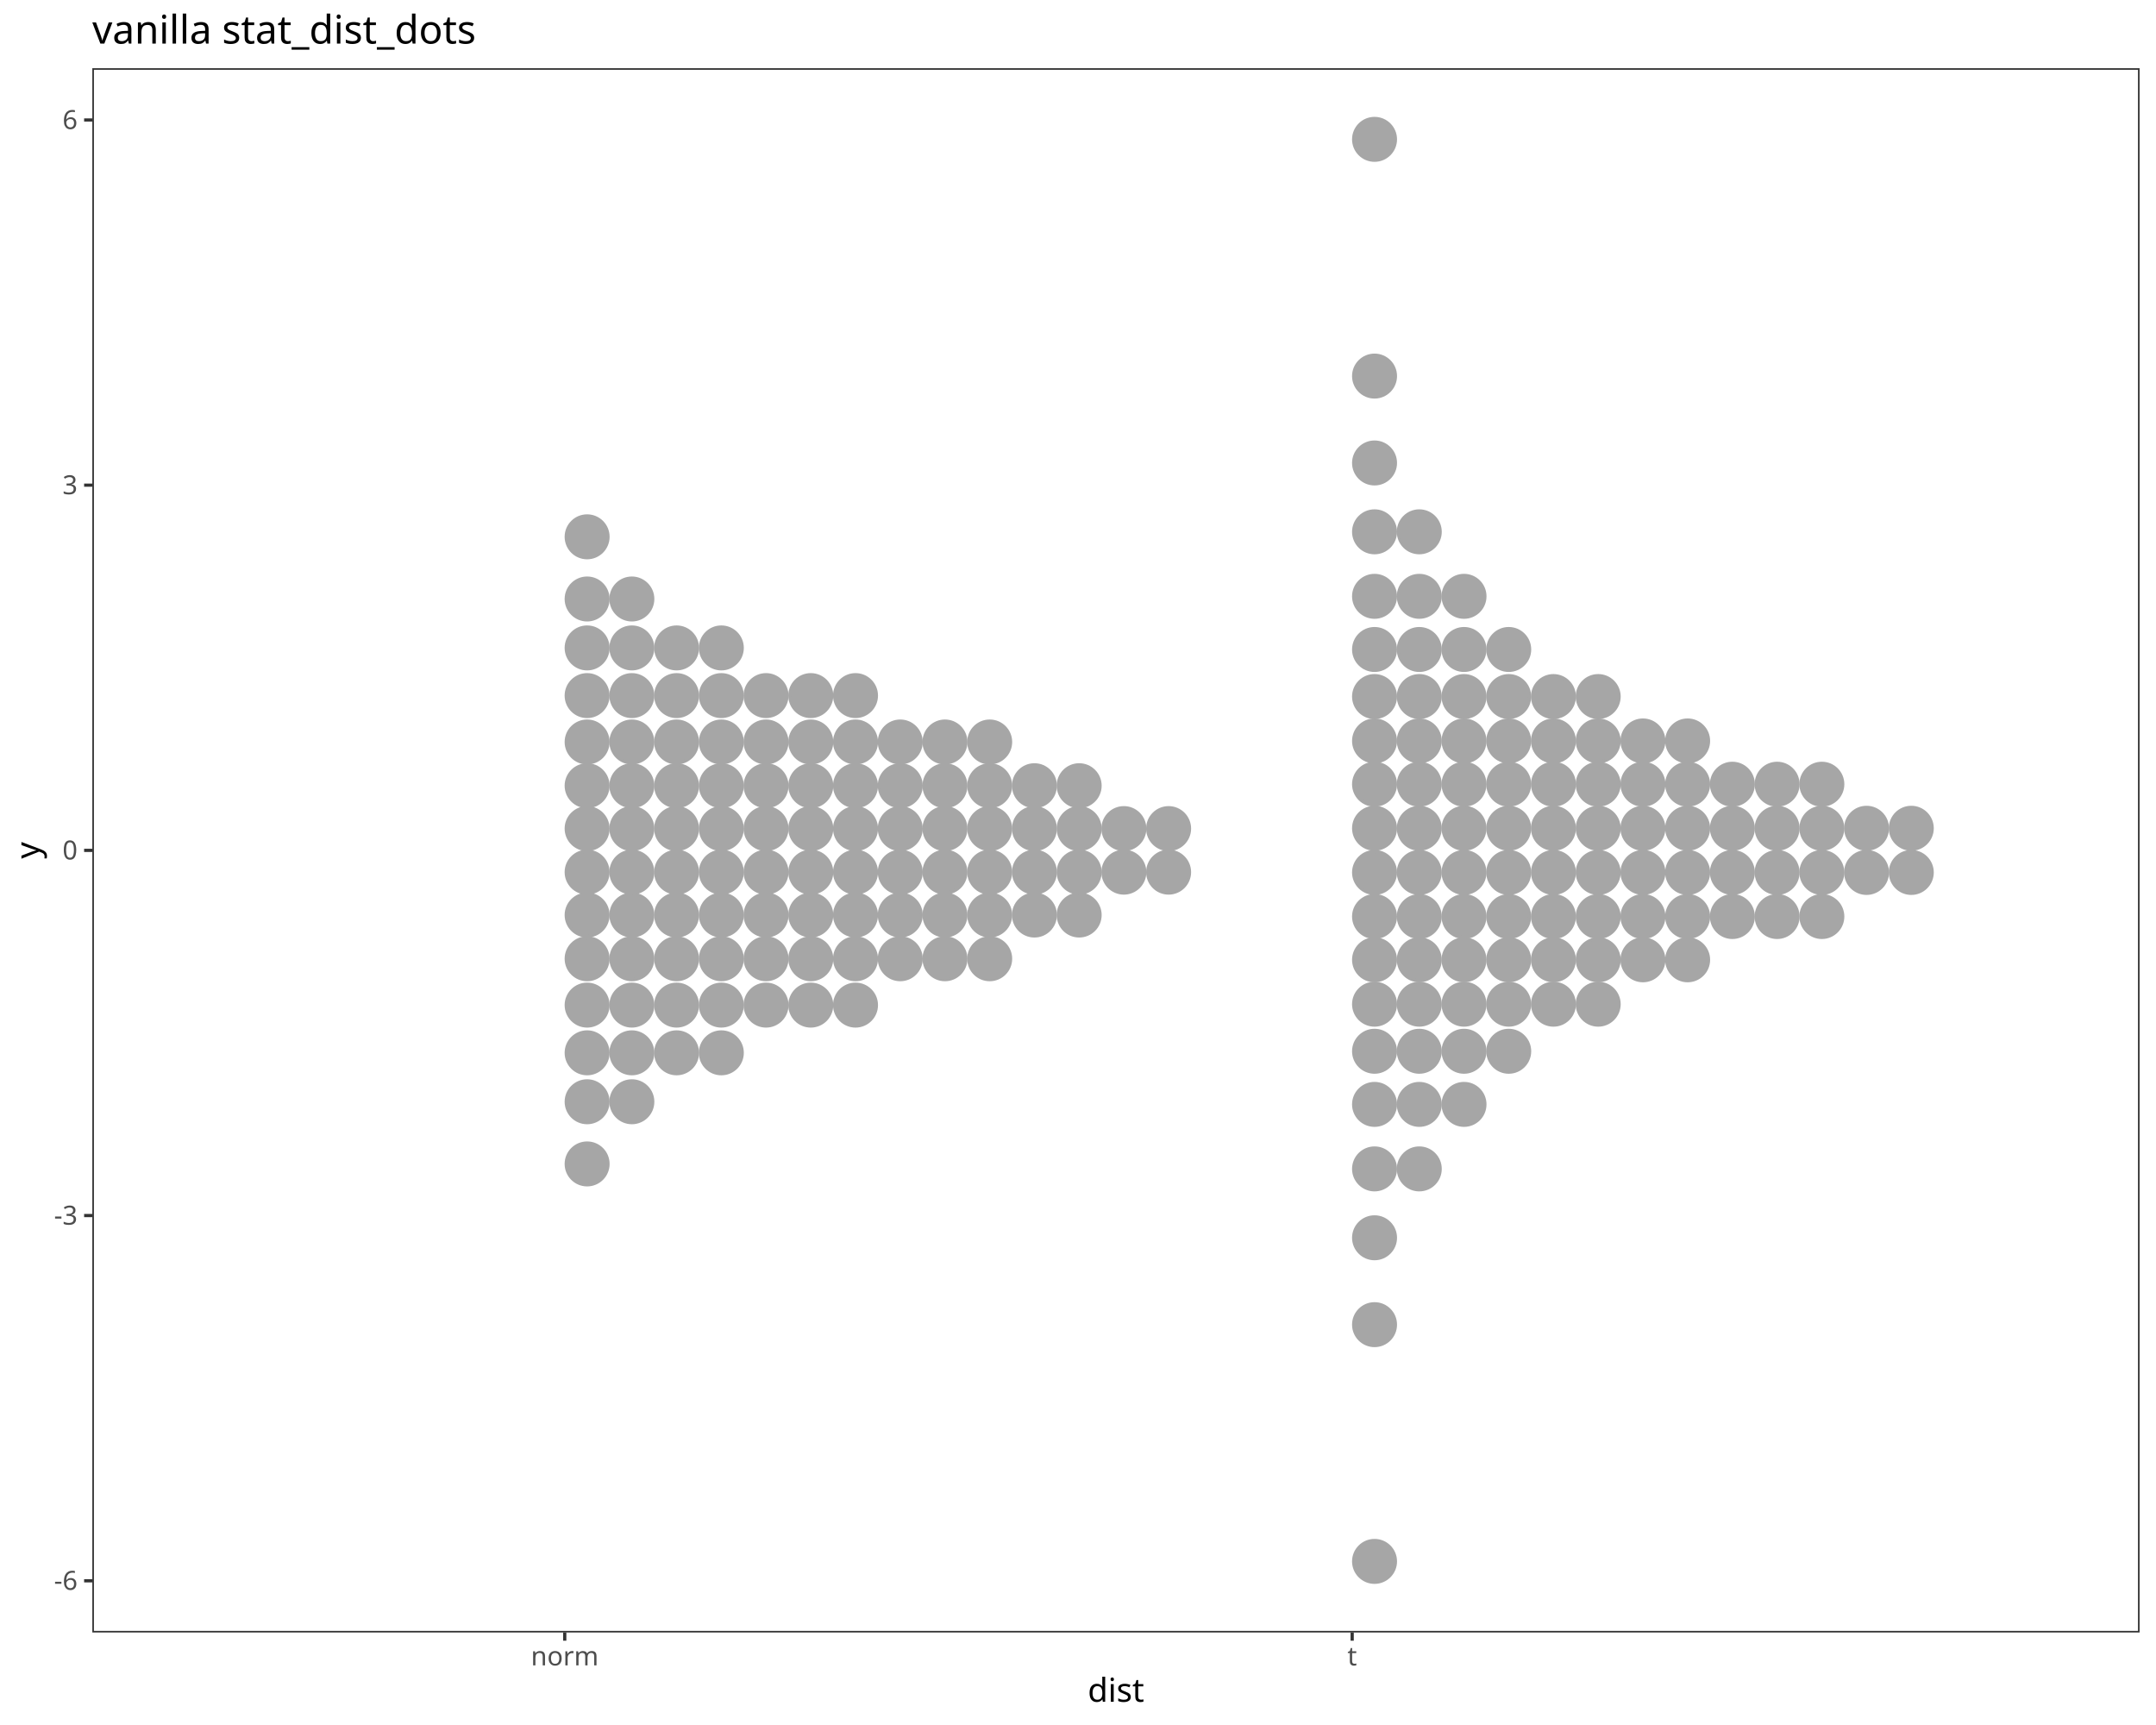
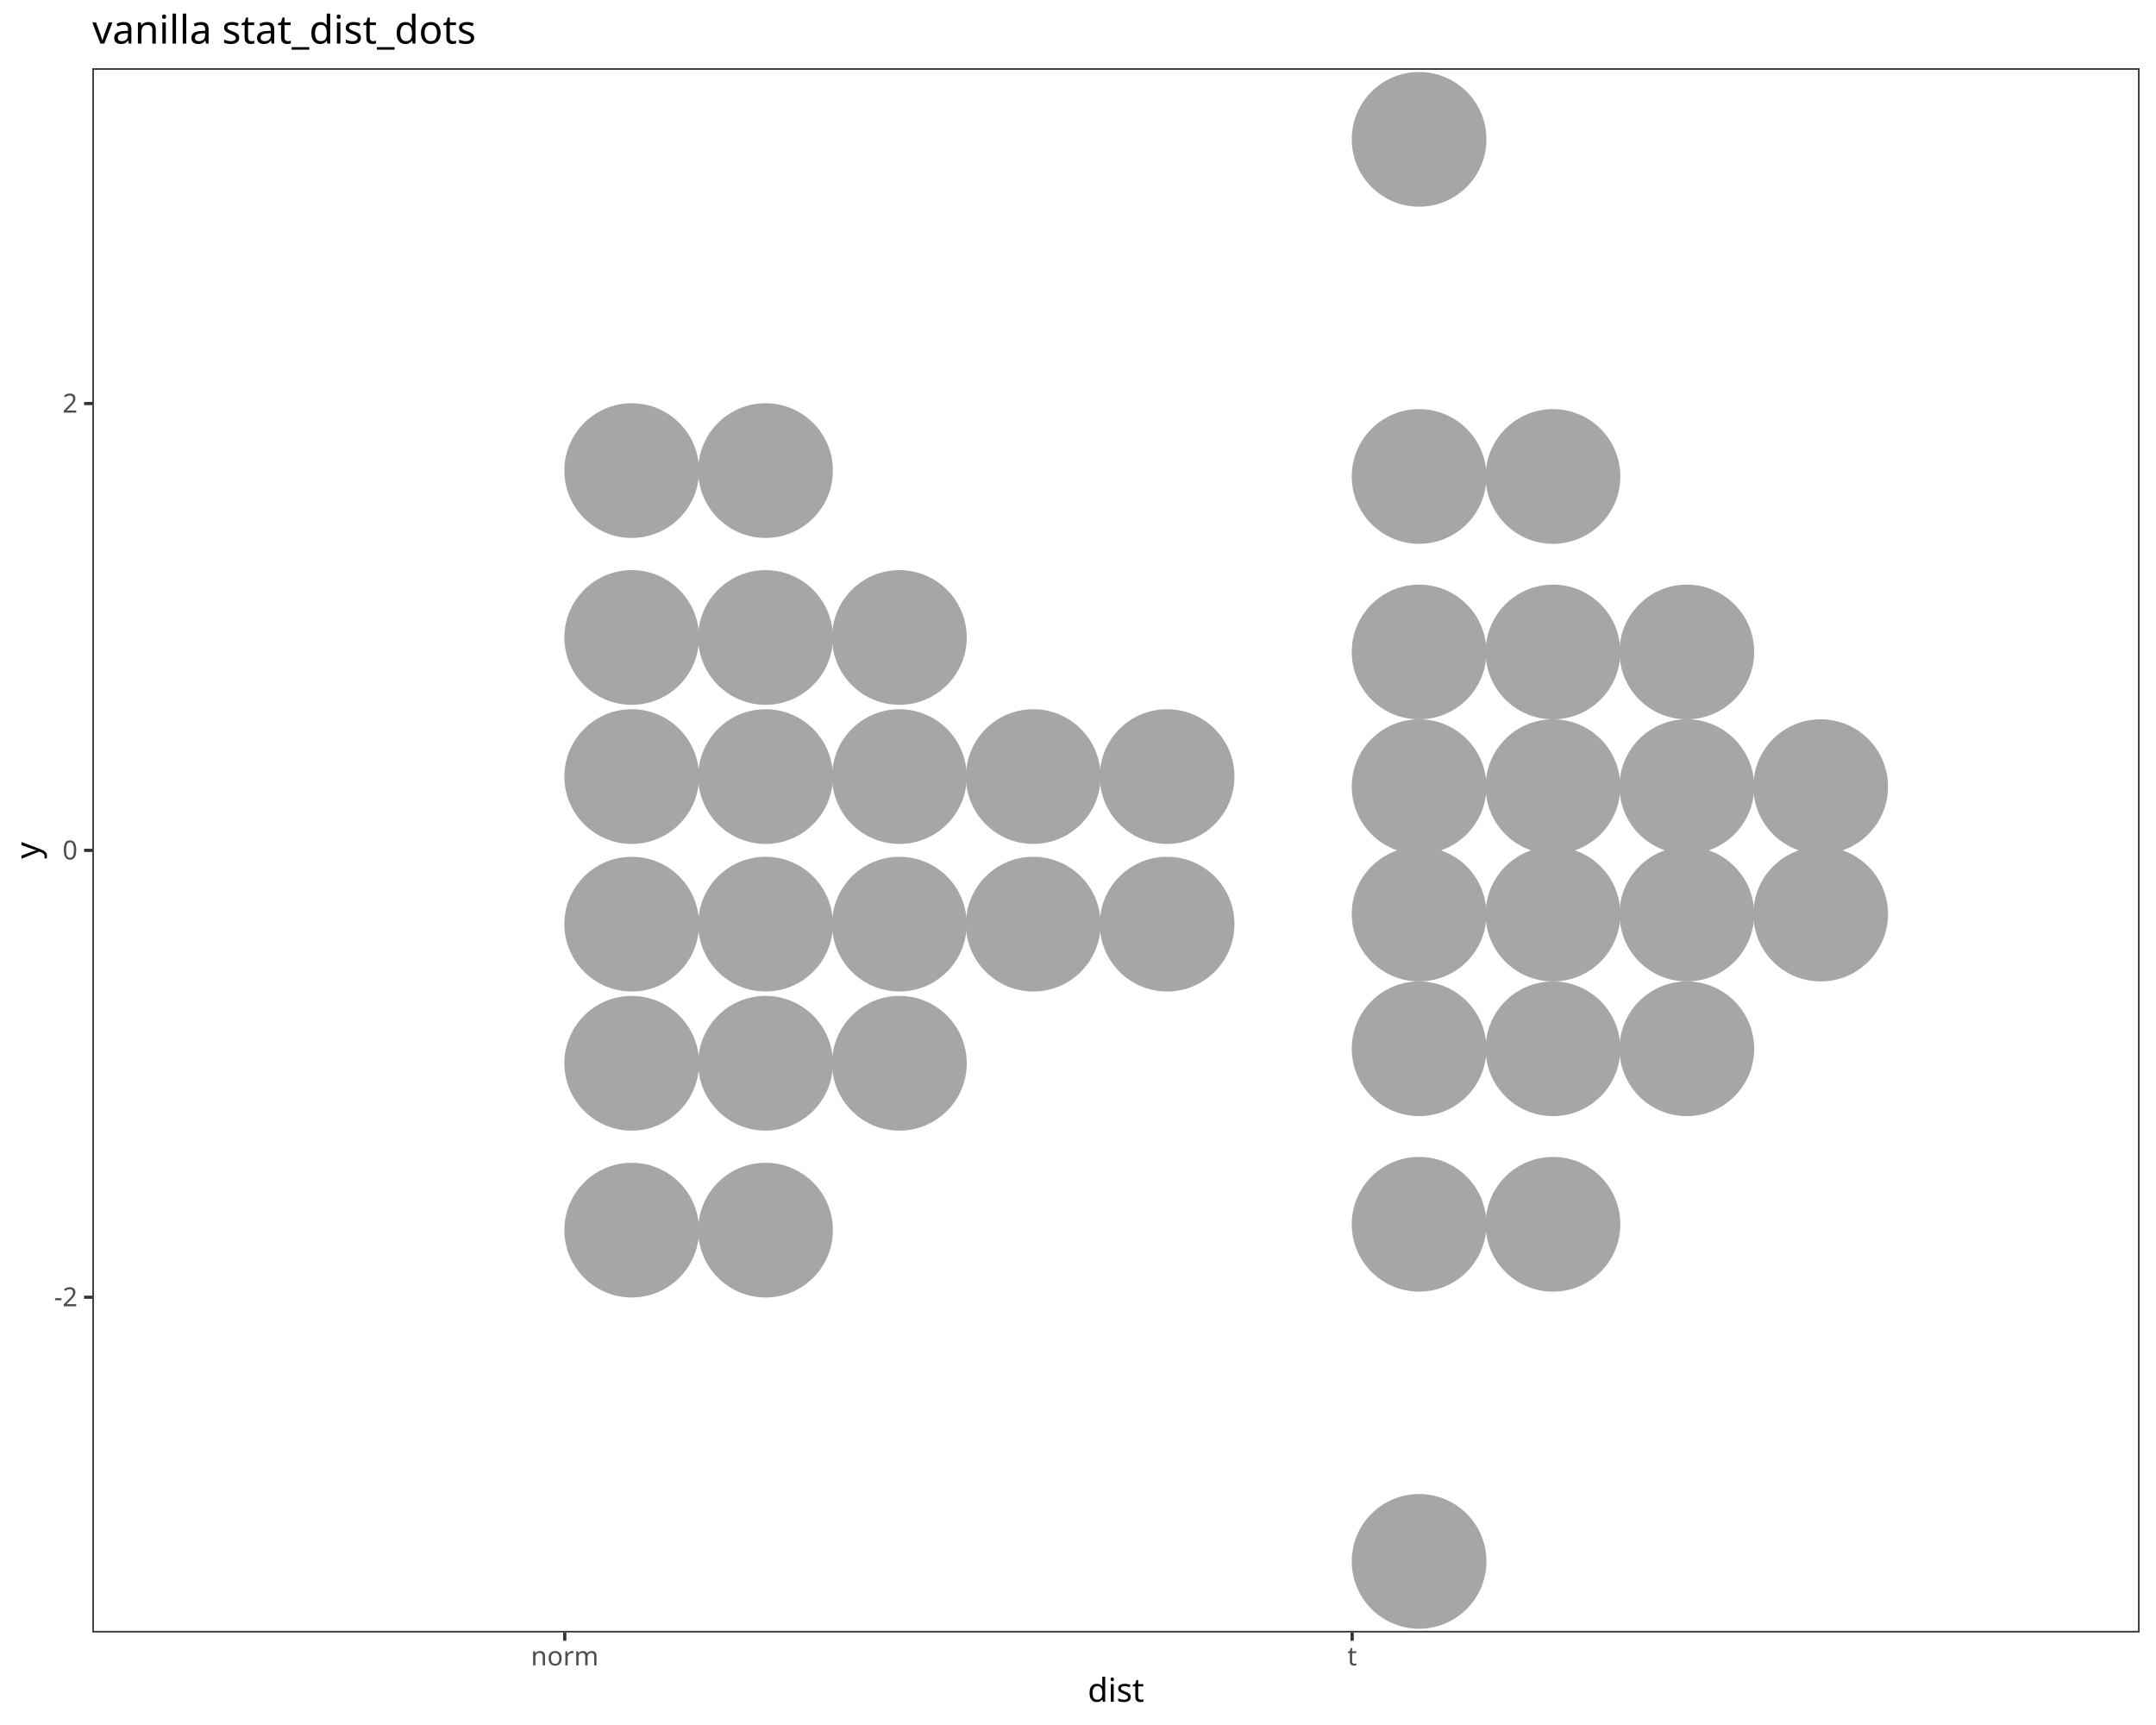
<svg xmlns="http://www.w3.org/2000/svg" class="svglite" data-engine-version="2.0" width="720.00pt" height="576.00pt" viewBox="0 0 720.00 576.00">
  <defs>
    <style type="text/css">
    .svglite line, .svglite polyline, .svglite polygon, .svglite path, .svglite rect, .svglite circle {
      fill: none;
      stroke: #000000;
      stroke-linecap: round;
      stroke-linejoin: round;
      stroke-miterlimit: 10.00;
    }
  </style>
  </defs>
  <rect width="100%" height="100%" style="stroke: none; fill: #FFFFFF;" />
  <defs>
    <clipPath id="cpMC4wMHw3MjAuMDB8MC4wMHw1NzYuMDA=">
      <rect x="0.00" y="0.00" width="720.00" height="576.00" />
    </clipPath>
  </defs>
  <g clip-path="url(#cpMC4wMHw3MjAuMDB8MC4wMHw1NzYuMDA=)">
    <rect x="0.00" y="0.00" width="720.00" height="576.00" style="stroke-width: 1.07; stroke: #FFFFFF; fill: #FFFFFF;" />
  </g>
  <defs>
    <clipPath id="cpMzAuODN8NzE0LjUyfDIyLjc4fDU0NS4xMQ==">
      <rect x="30.83" y="22.78" width="683.69" height="522.33" />
    </clipPath>
  </defs>
  <g clip-path="url(#cpMzAuODN8NzE0LjUyfDIyLjc4fDU0NS4xMQ==)">
    <rect x="30.83" y="22.78" width="683.69" height="522.33" style="stroke-width: 1.07; stroke: none; fill: #FFFFFF;" />
-     <circle cx="196.07" cy="388.65" r="6.98" style="stroke-width: 1.06; stroke: #A6A6A6; fill: #A6A6A6;" />
-     <circle cx="196.07" cy="367.89" r="6.98" style="stroke-width: 1.06; stroke: #A6A6A6; fill: #A6A6A6;" />
-     <circle cx="211.01" cy="367.89" r="6.98" style="stroke-width: 1.06; stroke: #A6A6A6; fill: #A6A6A6;" />
-     <circle cx="196.07" cy="351.55" r="6.98" style="stroke-width: 1.06; stroke: #A6A6A6; fill: #A6A6A6;" />
-     <circle cx="211.01" cy="351.55" r="6.98" style="stroke-width: 1.06; stroke: #A6A6A6; fill: #A6A6A6;" />
-     <circle cx="225.95" cy="351.55" r="6.98" style="stroke-width: 1.06; stroke: #A6A6A6; fill: #A6A6A6;" />
-     <circle cx="240.89" cy="351.55" r="6.98" style="stroke-width: 1.06; stroke: #A6A6A6; fill: #A6A6A6;" />
-     <circle cx="196.07" cy="335.62" r="6.98" style="stroke-width: 1.06; stroke: #A6A6A6; fill: #A6A6A6;" />
-     <circle cx="211.01" cy="335.62" r="6.98" style="stroke-width: 1.06; stroke: #A6A6A6; fill: #A6A6A6;" />
-     <circle cx="225.95" cy="335.62" r="6.98" style="stroke-width: 1.06; stroke: #A6A6A6; fill: #A6A6A6;" />
-     <circle cx="240.89" cy="335.62" r="6.98" style="stroke-width: 1.06; stroke: #A6A6A6; fill: #A6A6A6;" />
-     <circle cx="255.82" cy="335.62" r="6.98" style="stroke-width: 1.06; stroke: #A6A6A6; fill: #A6A6A6;" />
-     <circle cx="270.76" cy="335.62" r="6.98" style="stroke-width: 1.06; stroke: #A6A6A6; fill: #A6A6A6;" />
-     <circle cx="285.70" cy="335.62" r="6.98" style="stroke-width: 1.06; stroke: #A6A6A6; fill: #A6A6A6;" />
-     <circle cx="196.07" cy="320.14" r="6.98" style="stroke-width: 1.06; stroke: #A6A6A6; fill: #A6A6A6;" />
-     <circle cx="211.01" cy="320.14" r="6.98" style="stroke-width: 1.06; stroke: #A6A6A6; fill: #A6A6A6;" />
-     <circle cx="225.95" cy="320.14" r="6.98" style="stroke-width: 1.06; stroke: #A6A6A6; fill: #A6A6A6;" />
-     <circle cx="240.89" cy="320.14" r="6.98" style="stroke-width: 1.06; stroke: #A6A6A6; fill: #A6A6A6;" />
-     <circle cx="255.82" cy="320.14" r="6.98" style="stroke-width: 1.06; stroke: #A6A6A6; fill: #A6A6A6;" />
-     <circle cx="270.76" cy="320.14" r="6.98" style="stroke-width: 1.06; stroke: #A6A6A6; fill: #A6A6A6;" />
-     <circle cx="285.70" cy="320.14" r="6.98" style="stroke-width: 1.06; stroke: #A6A6A6; fill: #A6A6A6;" />
-     <circle cx="300.64" cy="320.14" r="6.98" style="stroke-width: 1.06; stroke: #A6A6A6; fill: #A6A6A6;" />
-     <circle cx="315.57" cy="320.14" r="6.98" style="stroke-width: 1.06; stroke: #A6A6A6; fill: #A6A6A6;" />
-     <circle cx="330.51" cy="320.14" r="6.98" style="stroke-width: 1.06; stroke: #A6A6A6; fill: #A6A6A6;" />
-     <circle cx="196.07" cy="305.54" r="6.98" style="stroke-width: 1.06; stroke: #A6A6A6; fill: #A6A6A6;" />
-     <circle cx="211.01" cy="305.54" r="6.98" style="stroke-width: 1.06; stroke: #A6A6A6; fill: #A6A6A6;" />
-     <circle cx="225.95" cy="305.54" r="6.98" style="stroke-width: 1.06; stroke: #A6A6A6; fill: #A6A6A6;" />
-     <circle cx="240.89" cy="305.54" r="6.98" style="stroke-width: 1.06; stroke: #A6A6A6; fill: #A6A6A6;" />
-     <circle cx="255.82" cy="305.54" r="6.98" style="stroke-width: 1.06; stroke: #A6A6A6; fill: #A6A6A6;" />
-     <circle cx="270.76" cy="305.54" r="6.98" style="stroke-width: 1.06; stroke: #A6A6A6; fill: #A6A6A6;" />
-     <circle cx="285.70" cy="305.54" r="6.98" style="stroke-width: 1.06; stroke: #A6A6A6; fill: #A6A6A6;" />
-     <circle cx="300.64" cy="305.54" r="6.98" style="stroke-width: 1.06; stroke: #A6A6A6; fill: #A6A6A6;" />
-     <circle cx="315.57" cy="305.54" r="6.98" style="stroke-width: 1.06; stroke: #A6A6A6; fill: #A6A6A6;" />
-     <circle cx="330.51" cy="305.54" r="6.98" style="stroke-width: 1.06; stroke: #A6A6A6; fill: #A6A6A6;" />
-     <circle cx="345.45" cy="305.54" r="6.98" style="stroke-width: 1.06; stroke: #A6A6A6; fill: #A6A6A6;" />
-     <circle cx="360.39" cy="305.54" r="6.98" style="stroke-width: 1.06; stroke: #A6A6A6; fill: #A6A6A6;" />
-     <circle cx="196.07" cy="291.22" r="6.98" style="stroke-width: 1.06; stroke: #A6A6A6; fill: #A6A6A6;" />
-     <circle cx="211.01" cy="291.22" r="6.98" style="stroke-width: 1.06; stroke: #A6A6A6; fill: #A6A6A6;" />
-     <circle cx="225.95" cy="291.22" r="6.98" style="stroke-width: 1.06; stroke: #A6A6A6; fill: #A6A6A6;" />
-     <circle cx="240.89" cy="291.22" r="6.98" style="stroke-width: 1.06; stroke: #A6A6A6; fill: #A6A6A6;" />
-     <circle cx="255.82" cy="291.22" r="6.98" style="stroke-width: 1.06; stroke: #A6A6A6; fill: #A6A6A6;" />
-     <circle cx="270.76" cy="291.22" r="6.98" style="stroke-width: 1.06; stroke: #A6A6A6; fill: #A6A6A6;" />
-     <circle cx="285.70" cy="291.22" r="6.98" style="stroke-width: 1.06; stroke: #A6A6A6; fill: #A6A6A6;" />
-     <circle cx="300.64" cy="291.22" r="6.98" style="stroke-width: 1.06; stroke: #A6A6A6; fill: #A6A6A6;" />
-     <circle cx="315.57" cy="291.22" r="6.98" style="stroke-width: 1.06; stroke: #A6A6A6; fill: #A6A6A6;" />
-     <circle cx="330.51" cy="291.22" r="6.98" style="stroke-width: 1.06; stroke: #A6A6A6; fill: #A6A6A6;" />
-     <circle cx="345.45" cy="291.22" r="6.98" style="stroke-width: 1.06; stroke: #A6A6A6; fill: #A6A6A6;" />
-     <circle cx="360.39" cy="291.22" r="6.98" style="stroke-width: 1.06; stroke: #A6A6A6; fill: #A6A6A6;" />
-     <circle cx="375.32" cy="291.22" r="6.98" style="stroke-width: 1.06; stroke: #A6A6A6; fill: #A6A6A6;" />
-     <circle cx="390.26" cy="291.22" r="6.98" style="stroke-width: 1.06; stroke: #A6A6A6; fill: #A6A6A6;" />
-     <circle cx="196.07" cy="276.68" r="6.98" style="stroke-width: 1.06; stroke: #A6A6A6; fill: #A6A6A6;" />
-     <circle cx="211.01" cy="276.68" r="6.98" style="stroke-width: 1.06; stroke: #A6A6A6; fill: #A6A6A6;" />
-     <circle cx="225.95" cy="276.68" r="6.98" style="stroke-width: 1.06; stroke: #A6A6A6; fill: #A6A6A6;" />
-     <circle cx="240.89" cy="276.68" r="6.98" style="stroke-width: 1.06; stroke: #A6A6A6; fill: #A6A6A6;" />
-     <circle cx="255.82" cy="276.68" r="6.98" style="stroke-width: 1.06; stroke: #A6A6A6; fill: #A6A6A6;" />
-     <circle cx="270.76" cy="276.68" r="6.98" style="stroke-width: 1.06; stroke: #A6A6A6; fill: #A6A6A6;" />
-     <circle cx="285.70" cy="276.68" r="6.98" style="stroke-width: 1.06; stroke: #A6A6A6; fill: #A6A6A6;" />
-     <circle cx="300.64" cy="276.68" r="6.98" style="stroke-width: 1.06; stroke: #A6A6A6; fill: #A6A6A6;" />
-     <circle cx="315.57" cy="276.68" r="6.98" style="stroke-width: 1.06; stroke: #A6A6A6; fill: #A6A6A6;" />
-     <circle cx="330.51" cy="276.68" r="6.98" style="stroke-width: 1.06; stroke: #A6A6A6; fill: #A6A6A6;" />
-     <circle cx="345.45" cy="276.68" r="6.98" style="stroke-width: 1.06; stroke: #A6A6A6; fill: #A6A6A6;" />
-     <circle cx="360.39" cy="276.68" r="6.98" style="stroke-width: 1.06; stroke: #A6A6A6; fill: #A6A6A6;" />
-     <circle cx="375.32" cy="276.68" r="6.98" style="stroke-width: 1.06; stroke: #A6A6A6; fill: #A6A6A6;" />
-     <circle cx="390.26" cy="276.68" r="6.98" style="stroke-width: 1.06; stroke: #A6A6A6; fill: #A6A6A6;" />
-     <circle cx="196.07" cy="262.36" r="6.98" style="stroke-width: 1.06; stroke: #A6A6A6; fill: #A6A6A6;" />
-     <circle cx="211.01" cy="262.36" r="6.98" style="stroke-width: 1.06; stroke: #A6A6A6; fill: #A6A6A6;" />
-     <circle cx="225.95" cy="262.36" r="6.98" style="stroke-width: 1.06; stroke: #A6A6A6; fill: #A6A6A6;" />
-     <circle cx="240.89" cy="262.36" r="6.98" style="stroke-width: 1.06; stroke: #A6A6A6; fill: #A6A6A6;" />
-     <circle cx="255.82" cy="262.36" r="6.98" style="stroke-width: 1.06; stroke: #A6A6A6; fill: #A6A6A6;" />
-     <circle cx="270.76" cy="262.36" r="6.98" style="stroke-width: 1.06; stroke: #A6A6A6; fill: #A6A6A6;" />
-     <circle cx="285.70" cy="262.36" r="6.98" style="stroke-width: 1.06; stroke: #A6A6A6; fill: #A6A6A6;" />
-     <circle cx="300.64" cy="262.36" r="6.98" style="stroke-width: 1.06; stroke: #A6A6A6; fill: #A6A6A6;" />
-     <circle cx="315.57" cy="262.36" r="6.98" style="stroke-width: 1.06; stroke: #A6A6A6; fill: #A6A6A6;" />
-     <circle cx="330.51" cy="262.36" r="6.98" style="stroke-width: 1.06; stroke: #A6A6A6; fill: #A6A6A6;" />
-     <circle cx="345.45" cy="262.36" r="6.98" style="stroke-width: 1.06; stroke: #A6A6A6; fill: #A6A6A6;" />
-     <circle cx="360.39" cy="262.36" r="6.98" style="stroke-width: 1.06; stroke: #A6A6A6; fill: #A6A6A6;" />
-     <circle cx="196.07" cy="247.76" r="6.98" style="stroke-width: 1.06; stroke: #A6A6A6; fill: #A6A6A6;" />
-     <circle cx="211.01" cy="247.76" r="6.98" style="stroke-width: 1.06; stroke: #A6A6A6; fill: #A6A6A6;" />
-     <circle cx="225.95" cy="247.76" r="6.98" style="stroke-width: 1.06; stroke: #A6A6A6; fill: #A6A6A6;" />
-     <circle cx="240.89" cy="247.76" r="6.98" style="stroke-width: 1.06; stroke: #A6A6A6; fill: #A6A6A6;" />
-     <circle cx="255.82" cy="247.76" r="6.98" style="stroke-width: 1.06; stroke: #A6A6A6; fill: #A6A6A6;" />
-     <circle cx="270.76" cy="247.76" r="6.98" style="stroke-width: 1.06; stroke: #A6A6A6; fill: #A6A6A6;" />
-     <circle cx="285.70" cy="247.76" r="6.98" style="stroke-width: 1.06; stroke: #A6A6A6; fill: #A6A6A6;" />
-     <circle cx="300.64" cy="247.76" r="6.98" style="stroke-width: 1.06; stroke: #A6A6A6; fill: #A6A6A6;" />
-     <circle cx="315.57" cy="247.76" r="6.98" style="stroke-width: 1.06; stroke: #A6A6A6; fill: #A6A6A6;" />
-     <circle cx="330.51" cy="247.76" r="6.98" style="stroke-width: 1.06; stroke: #A6A6A6; fill: #A6A6A6;" />
-     <circle cx="196.07" cy="232.27" r="6.98" style="stroke-width: 1.06; stroke: #A6A6A6; fill: #A6A6A6;" />
-     <circle cx="211.01" cy="232.27" r="6.98" style="stroke-width: 1.06; stroke: #A6A6A6; fill: #A6A6A6;" />
-     <circle cx="225.95" cy="232.27" r="6.98" style="stroke-width: 1.06; stroke: #A6A6A6; fill: #A6A6A6;" />
-     <circle cx="240.89" cy="232.27" r="6.98" style="stroke-width: 1.06; stroke: #A6A6A6; fill: #A6A6A6;" />
-     <circle cx="255.82" cy="232.27" r="6.98" style="stroke-width: 1.06; stroke: #A6A6A6; fill: #A6A6A6;" />
-     <circle cx="270.76" cy="232.27" r="6.98" style="stroke-width: 1.06; stroke: #A6A6A6; fill: #A6A6A6;" />
-     <circle cx="285.70" cy="232.27" r="6.98" style="stroke-width: 1.06; stroke: #A6A6A6; fill: #A6A6A6;" />
-     <circle cx="196.07" cy="216.35" r="6.98" style="stroke-width: 1.06; stroke: #A6A6A6; fill: #A6A6A6;" />
-     <circle cx="211.01" cy="216.35" r="6.98" style="stroke-width: 1.06; stroke: #A6A6A6; fill: #A6A6A6;" />
-     <circle cx="225.95" cy="216.35" r="6.98" style="stroke-width: 1.06; stroke: #A6A6A6; fill: #A6A6A6;" />
-     <circle cx="240.89" cy="216.35" r="6.98" style="stroke-width: 1.06; stroke: #A6A6A6; fill: #A6A6A6;" />
-     <circle cx="196.07" cy="200.01" r="6.98" style="stroke-width: 1.06; stroke: #A6A6A6; fill: #A6A6A6;" />
-     <circle cx="211.01" cy="200.01" r="6.98" style="stroke-width: 1.06; stroke: #A6A6A6; fill: #A6A6A6;" />
-     <circle cx="196.07" cy="179.25" r="6.98" style="stroke-width: 1.06; stroke: #A6A6A6; fill: #A6A6A6;" />
-     <circle cx="459.03" cy="521.37" r="6.98" style="stroke-width: 1.06; stroke: #A6A6A6; fill: #A6A6A6;" />
-     <circle cx="459.03" cy="442.32" r="6.98" style="stroke-width: 1.06; stroke: #A6A6A6; fill: #A6A6A6;" />
-     <circle cx="459.03" cy="413.31" r="6.98" style="stroke-width: 1.06; stroke: #A6A6A6; fill: #A6A6A6;" />
-     <circle cx="459.03" cy="390.31" r="6.98" style="stroke-width: 1.06; stroke: #A6A6A6; fill: #A6A6A6;" />
-     <circle cx="473.97" cy="390.31" r="6.98" style="stroke-width: 1.06; stroke: #A6A6A6; fill: #A6A6A6;" />
-     <circle cx="459.03" cy="368.77" r="6.98" style="stroke-width: 1.06; stroke: #A6A6A6; fill: #A6A6A6;" />
-     <circle cx="473.97" cy="368.77" r="6.98" style="stroke-width: 1.06; stroke: #A6A6A6; fill: #A6A6A6;" />
-     <circle cx="488.91" cy="368.77" r="6.98" style="stroke-width: 1.06; stroke: #A6A6A6; fill: #A6A6A6;" />
-     <circle cx="459.03" cy="351.03" r="6.98" style="stroke-width: 1.06; stroke: #A6A6A6; fill: #A6A6A6;" />
-     <circle cx="473.97" cy="351.03" r="6.98" style="stroke-width: 1.06; stroke: #A6A6A6; fill: #A6A6A6;" />
-     <circle cx="488.91" cy="351.03" r="6.98" style="stroke-width: 1.06; stroke: #A6A6A6; fill: #A6A6A6;" />
-     <circle cx="503.84" cy="351.03" r="6.98" style="stroke-width: 1.06; stroke: #A6A6A6; fill: #A6A6A6;" />
-     <circle cx="459.03" cy="335.31" r="6.98" style="stroke-width: 1.06; stroke: #A6A6A6; fill: #A6A6A6;" />
-     <circle cx="473.97" cy="335.31" r="6.98" style="stroke-width: 1.06; stroke: #A6A6A6; fill: #A6A6A6;" />
-     <circle cx="488.91" cy="335.31" r="6.98" style="stroke-width: 1.06; stroke: #A6A6A6; fill: #A6A6A6;" />
-     <circle cx="503.84" cy="335.31" r="6.98" style="stroke-width: 1.06; stroke: #A6A6A6; fill: #A6A6A6;" />
-     <circle cx="518.78" cy="335.31" r="6.98" style="stroke-width: 1.06; stroke: #A6A6A6; fill: #A6A6A6;" />
-     <circle cx="533.72" cy="335.31" r="6.98" style="stroke-width: 1.06; stroke: #A6A6A6; fill: #A6A6A6;" />
-     <circle cx="459.03" cy="320.49" r="6.98" style="stroke-width: 1.06; stroke: #A6A6A6; fill: #A6A6A6;" />
-     <circle cx="473.97" cy="320.49" r="6.98" style="stroke-width: 1.06; stroke: #A6A6A6; fill: #A6A6A6;" />
-     <circle cx="488.91" cy="320.49" r="6.98" style="stroke-width: 1.06; stroke: #A6A6A6; fill: #A6A6A6;" />
-     <circle cx="503.84" cy="320.49" r="6.98" style="stroke-width: 1.06; stroke: #A6A6A6; fill: #A6A6A6;" />
-     <circle cx="518.78" cy="320.49" r="6.98" style="stroke-width: 1.06; stroke: #A6A6A6; fill: #A6A6A6;" />
-     <circle cx="533.72" cy="320.49" r="6.98" style="stroke-width: 1.06; stroke: #A6A6A6; fill: #A6A6A6;" />
-     <circle cx="548.66" cy="320.49" r="6.98" style="stroke-width: 1.06; stroke: #A6A6A6; fill: #A6A6A6;" />
-     <circle cx="563.59" cy="320.49" r="6.98" style="stroke-width: 1.06; stroke: #A6A6A6; fill: #A6A6A6;" />
-     <circle cx="459.03" cy="306.04" r="6.98" style="stroke-width: 1.06; stroke: #A6A6A6; fill: #A6A6A6;" />
-     <circle cx="473.97" cy="306.04" r="6.98" style="stroke-width: 1.06; stroke: #A6A6A6; fill: #A6A6A6;" />
-     <circle cx="488.91" cy="306.04" r="6.98" style="stroke-width: 1.06; stroke: #A6A6A6; fill: #A6A6A6;" />
-     <circle cx="503.84" cy="306.04" r="6.98" style="stroke-width: 1.06; stroke: #A6A6A6; fill: #A6A6A6;" />
-     <circle cx="518.78" cy="306.04" r="6.98" style="stroke-width: 1.06; stroke: #A6A6A6; fill: #A6A6A6;" />
-     <circle cx="533.72" cy="306.04" r="6.98" style="stroke-width: 1.06; stroke: #A6A6A6; fill: #A6A6A6;" />
-     <circle cx="548.66" cy="306.04" r="6.98" style="stroke-width: 1.06; stroke: #A6A6A6; fill: #A6A6A6;" />
-     <circle cx="563.59" cy="306.04" r="6.98" style="stroke-width: 1.06; stroke: #A6A6A6; fill: #A6A6A6;" />
-     <circle cx="578.53" cy="306.04" r="6.98" style="stroke-width: 1.06; stroke: #A6A6A6; fill: #A6A6A6;" />
-     <circle cx="593.47" cy="306.04" r="6.98" style="stroke-width: 1.06; stroke: #A6A6A6; fill: #A6A6A6;" />
-     <circle cx="608.41" cy="306.04" r="6.98" style="stroke-width: 1.06; stroke: #A6A6A6; fill: #A6A6A6;" />
-     <circle cx="459.03" cy="291.32" r="6.98" style="stroke-width: 1.06; stroke: #A6A6A6; fill: #A6A6A6;" />
-     <circle cx="473.97" cy="291.32" r="6.98" style="stroke-width: 1.06; stroke: #A6A6A6; fill: #A6A6A6;" />
-     <circle cx="488.91" cy="291.32" r="6.98" style="stroke-width: 1.06; stroke: #A6A6A6; fill: #A6A6A6;" />
-     <circle cx="503.84" cy="291.32" r="6.98" style="stroke-width: 1.06; stroke: #A6A6A6; fill: #A6A6A6;" />
-     <circle cx="518.78" cy="291.32" r="6.98" style="stroke-width: 1.06; stroke: #A6A6A6; fill: #A6A6A6;" />
-     <circle cx="533.72" cy="291.32" r="6.98" style="stroke-width: 1.06; stroke: #A6A6A6; fill: #A6A6A6;" />
-     <circle cx="548.66" cy="291.32" r="6.98" style="stroke-width: 1.06; stroke: #A6A6A6; fill: #A6A6A6;" />
-     <circle cx="563.59" cy="291.32" r="6.98" style="stroke-width: 1.06; stroke: #A6A6A6; fill: #A6A6A6;" />
-     <circle cx="578.53" cy="291.32" r="6.98" style="stroke-width: 1.06; stroke: #A6A6A6; fill: #A6A6A6;" />
-     <circle cx="593.47" cy="291.32" r="6.98" style="stroke-width: 1.06; stroke: #A6A6A6; fill: #A6A6A6;" />
-     <circle cx="608.41" cy="291.32" r="6.98" style="stroke-width: 1.06; stroke: #A6A6A6; fill: #A6A6A6;" />
-     <circle cx="623.34" cy="291.32" r="6.98" style="stroke-width: 1.06; stroke: #A6A6A6; fill: #A6A6A6;" />
-     <circle cx="638.28" cy="291.32" r="6.98" style="stroke-width: 1.06; stroke: #A6A6A6; fill: #A6A6A6;" />
-     <circle cx="459.03" cy="276.57" r="6.98" style="stroke-width: 1.06; stroke: #A6A6A6; fill: #A6A6A6;" />
-     <circle cx="473.97" cy="276.57" r="6.98" style="stroke-width: 1.06; stroke: #A6A6A6; fill: #A6A6A6;" />
-     <circle cx="488.91" cy="276.57" r="6.98" style="stroke-width: 1.06; stroke: #A6A6A6; fill: #A6A6A6;" />
-     <circle cx="503.84" cy="276.57" r="6.98" style="stroke-width: 1.06; stroke: #A6A6A6; fill: #A6A6A6;" />
-     <circle cx="518.78" cy="276.57" r="6.98" style="stroke-width: 1.06; stroke: #A6A6A6; fill: #A6A6A6;" />
-     <circle cx="533.72" cy="276.57" r="6.98" style="stroke-width: 1.06; stroke: #A6A6A6; fill: #A6A6A6;" />
-     <circle cx="548.66" cy="276.57" r="6.98" style="stroke-width: 1.06; stroke: #A6A6A6; fill: #A6A6A6;" />
-     <circle cx="563.59" cy="276.57" r="6.98" style="stroke-width: 1.06; stroke: #A6A6A6; fill: #A6A6A6;" />
-     <circle cx="578.53" cy="276.57" r="6.98" style="stroke-width: 1.06; stroke: #A6A6A6; fill: #A6A6A6;" />
-     <circle cx="593.47" cy="276.57" r="6.98" style="stroke-width: 1.06; stroke: #A6A6A6; fill: #A6A6A6;" />
-     <circle cx="608.41" cy="276.57" r="6.98" style="stroke-width: 1.06; stroke: #A6A6A6; fill: #A6A6A6;" />
-     <circle cx="623.34" cy="276.57" r="6.98" style="stroke-width: 1.06; stroke: #A6A6A6; fill: #A6A6A6;" />
-     <circle cx="638.28" cy="276.57" r="6.98" style="stroke-width: 1.06; stroke: #A6A6A6; fill: #A6A6A6;" />
-     <circle cx="459.03" cy="261.86" r="6.98" style="stroke-width: 1.06; stroke: #A6A6A6; fill: #A6A6A6;" />
-     <circle cx="473.97" cy="261.86" r="6.98" style="stroke-width: 1.06; stroke: #A6A6A6; fill: #A6A6A6;" />
-     <circle cx="488.91" cy="261.86" r="6.98" style="stroke-width: 1.06; stroke: #A6A6A6; fill: #A6A6A6;" />
-     <circle cx="503.84" cy="261.86" r="6.98" style="stroke-width: 1.06; stroke: #A6A6A6; fill: #A6A6A6;" />
-     <circle cx="518.78" cy="261.86" r="6.98" style="stroke-width: 1.06; stroke: #A6A6A6; fill: #A6A6A6;" />
-     <circle cx="533.72" cy="261.86" r="6.98" style="stroke-width: 1.06; stroke: #A6A6A6; fill: #A6A6A6;" />
-     <circle cx="548.66" cy="261.86" r="6.98" style="stroke-width: 1.06; stroke: #A6A6A6; fill: #A6A6A6;" />
-     <circle cx="563.59" cy="261.86" r="6.98" style="stroke-width: 1.06; stroke: #A6A6A6; fill: #A6A6A6;" />
-     <circle cx="578.53" cy="261.86" r="6.98" style="stroke-width: 1.06; stroke: #A6A6A6; fill: #A6A6A6;" />
-     <circle cx="593.47" cy="261.86" r="6.98" style="stroke-width: 1.06; stroke: #A6A6A6; fill: #A6A6A6;" />
-     <circle cx="608.41" cy="261.86" r="6.98" style="stroke-width: 1.06; stroke: #A6A6A6; fill: #A6A6A6;" />
-     <circle cx="459.03" cy="247.41" r="6.98" style="stroke-width: 1.06; stroke: #A6A6A6; fill: #A6A6A6;" />
-     <circle cx="473.97" cy="247.41" r="6.98" style="stroke-width: 1.06; stroke: #A6A6A6; fill: #A6A6A6;" />
-     <circle cx="488.91" cy="247.41" r="6.98" style="stroke-width: 1.06; stroke: #A6A6A6; fill: #A6A6A6;" />
-     <circle cx="503.84" cy="247.41" r="6.98" style="stroke-width: 1.06; stroke: #A6A6A6; fill: #A6A6A6;" />
-     <circle cx="518.78" cy="247.41" r="6.98" style="stroke-width: 1.06; stroke: #A6A6A6; fill: #A6A6A6;" />
-     <circle cx="533.72" cy="247.41" r="6.98" style="stroke-width: 1.06; stroke: #A6A6A6; fill: #A6A6A6;" />
-     <circle cx="548.66" cy="247.41" r="6.98" style="stroke-width: 1.06; stroke: #A6A6A6; fill: #A6A6A6;" />
-     <circle cx="563.59" cy="247.41" r="6.98" style="stroke-width: 1.06; stroke: #A6A6A6; fill: #A6A6A6;" />
-     <circle cx="459.03" cy="232.59" r="6.98" style="stroke-width: 1.06; stroke: #A6A6A6; fill: #A6A6A6;" />
-     <circle cx="473.97" cy="232.59" r="6.98" style="stroke-width: 1.06; stroke: #A6A6A6; fill: #A6A6A6;" />
-     <circle cx="488.91" cy="232.59" r="6.98" style="stroke-width: 1.06; stroke: #A6A6A6; fill: #A6A6A6;" />
-     <circle cx="503.84" cy="232.59" r="6.98" style="stroke-width: 1.06; stroke: #A6A6A6; fill: #A6A6A6;" />
-     <circle cx="518.78" cy="232.59" r="6.98" style="stroke-width: 1.06; stroke: #A6A6A6; fill: #A6A6A6;" />
-     <circle cx="533.72" cy="232.59" r="6.98" style="stroke-width: 1.06; stroke: #A6A6A6; fill: #A6A6A6;" />
-     <circle cx="459.03" cy="216.87" r="6.98" style="stroke-width: 1.06; stroke: #A6A6A6; fill: #A6A6A6;" />
-     <circle cx="473.97" cy="216.87" r="6.98" style="stroke-width: 1.06; stroke: #A6A6A6; fill: #A6A6A6;" />
-     <circle cx="488.91" cy="216.87" r="6.98" style="stroke-width: 1.06; stroke: #A6A6A6; fill: #A6A6A6;" />
-     <circle cx="503.84" cy="216.87" r="6.98" style="stroke-width: 1.06; stroke: #A6A6A6; fill: #A6A6A6;" />
-     <circle cx="459.03" cy="199.12" r="6.98" style="stroke-width: 1.06; stroke: #A6A6A6; fill: #A6A6A6;" />
-     <circle cx="473.97" cy="199.12" r="6.98" style="stroke-width: 1.06; stroke: #A6A6A6; fill: #A6A6A6;" />
-     <circle cx="488.91" cy="199.12" r="6.98" style="stroke-width: 1.06; stroke: #A6A6A6; fill: #A6A6A6;" />
-     <circle cx="459.03" cy="177.58" r="6.98" style="stroke-width: 1.06; stroke: #A6A6A6; fill: #A6A6A6;" />
-     <circle cx="473.97" cy="177.58" r="6.98" style="stroke-width: 1.06; stroke: #A6A6A6; fill: #A6A6A6;" />
-     <circle cx="459.03" cy="154.59" r="6.98" style="stroke-width: 1.06; stroke: #A6A6A6; fill: #A6A6A6;" />
-     <circle cx="459.03" cy="125.58" r="6.98" style="stroke-width: 1.06; stroke: #A6A6A6; fill: #A6A6A6;" />
-     <circle cx="459.03" cy="46.53" r="6.98" style="stroke-width: 1.06; stroke: #A6A6A6; fill: #A6A6A6;" />
+     <circle cx="210.96" cy="410.76" r="21.96" style="stroke-width: 1.06; stroke: #A6A6A6; fill: #A6A6A6;" />
+     <circle cx="255.66" cy="410.76" r="21.96" style="stroke-width: 1.06; stroke: #A6A6A6; fill: #A6A6A6;" />
+     <circle cx="210.96" cy="355.04" r="21.96" style="stroke-width: 1.06; stroke: #A6A6A6; fill: #A6A6A6;" />
+     <circle cx="255.66" cy="355.04" r="21.96" style="stroke-width: 1.06; stroke: #A6A6A6; fill: #A6A6A6;" />
+     <circle cx="300.36" cy="355.04" r="21.96" style="stroke-width: 1.06; stroke: #A6A6A6; fill: #A6A6A6;" />
+     <circle cx="210.96" cy="308.58" r="21.96" style="stroke-width: 1.06; stroke: #A6A6A6; fill: #A6A6A6;" />
+     <circle cx="255.66" cy="308.58" r="21.96" style="stroke-width: 1.06; stroke: #A6A6A6; fill: #A6A6A6;" />
+     <circle cx="300.36" cy="308.58" r="21.96" style="stroke-width: 1.06; stroke: #A6A6A6; fill: #A6A6A6;" />
+     <circle cx="345.06" cy="308.58" r="21.96" style="stroke-width: 1.06; stroke: #A6A6A6; fill: #A6A6A6;" />
+     <circle cx="389.76" cy="308.58" r="21.96" style="stroke-width: 1.06; stroke: #A6A6A6; fill: #A6A6A6;" />
+     <circle cx="210.96" cy="259.31" r="21.96" style="stroke-width: 1.06; stroke: #A6A6A6; fill: #A6A6A6;" />
+     <circle cx="255.66" cy="259.31" r="21.96" style="stroke-width: 1.06; stroke: #A6A6A6; fill: #A6A6A6;" />
+     <circle cx="300.36" cy="259.31" r="21.96" style="stroke-width: 1.06; stroke: #A6A6A6; fill: #A6A6A6;" />
+     <circle cx="345.06" cy="259.31" r="21.96" style="stroke-width: 1.06; stroke: #A6A6A6; fill: #A6A6A6;" />
+     <circle cx="389.76" cy="259.31" r="21.96" style="stroke-width: 1.06; stroke: #A6A6A6; fill: #A6A6A6;" />
+     <circle cx="210.96" cy="212.86" r="21.96" style="stroke-width: 1.06; stroke: #A6A6A6; fill: #A6A6A6;" />
+     <circle cx="255.66" cy="212.86" r="21.96" style="stroke-width: 1.06; stroke: #A6A6A6; fill: #A6A6A6;" />
+     <circle cx="300.36" cy="212.86" r="21.96" style="stroke-width: 1.06; stroke: #A6A6A6; fill: #A6A6A6;" />
+     <circle cx="210.96" cy="157.14" r="21.96" style="stroke-width: 1.06; stroke: #A6A6A6; fill: #A6A6A6;" />
+     <circle cx="255.66" cy="157.14" r="21.96" style="stroke-width: 1.06; stroke: #A6A6A6; fill: #A6A6A6;" />
+     <circle cx="473.91" cy="521.37" r="21.96" style="stroke-width: 1.06; stroke: #A6A6A6; fill: #A6A6A6;" />
+     <circle cx="473.91" cy="408.80" r="21.96" style="stroke-width: 1.06; stroke: #A6A6A6; fill: #A6A6A6;" />
+     <circle cx="518.62" cy="408.80" r="21.96" style="stroke-width: 1.06; stroke: #A6A6A6; fill: #A6A6A6;" />
+     <circle cx="473.91" cy="350.20" r="21.96" style="stroke-width: 1.06; stroke: #A6A6A6; fill: #A6A6A6;" />
+     <circle cx="518.62" cy="350.20" r="21.96" style="stroke-width: 1.06; stroke: #A6A6A6; fill: #A6A6A6;" />
+     <circle cx="563.32" cy="350.20" r="21.96" style="stroke-width: 1.06; stroke: #A6A6A6; fill: #A6A6A6;" />
+     <circle cx="473.91" cy="305.22" r="21.96" style="stroke-width: 1.06; stroke: #A6A6A6; fill: #A6A6A6;" />
+     <circle cx="518.62" cy="305.22" r="21.96" style="stroke-width: 1.06; stroke: #A6A6A6; fill: #A6A6A6;" />
+     <circle cx="563.32" cy="305.22" r="21.96" style="stroke-width: 1.06; stroke: #A6A6A6; fill: #A6A6A6;" />
+     <circle cx="608.02" cy="305.22" r="21.96" style="stroke-width: 1.06; stroke: #A6A6A6; fill: #A6A6A6;" />
+     <circle cx="473.91" cy="262.67" r="21.96" style="stroke-width: 1.06; stroke: #A6A6A6; fill: #A6A6A6;" />
+     <circle cx="518.62" cy="262.67" r="21.96" style="stroke-width: 1.06; stroke: #A6A6A6; fill: #A6A6A6;" />
+     <circle cx="563.32" cy="262.67" r="21.96" style="stroke-width: 1.06; stroke: #A6A6A6; fill: #A6A6A6;" />
+     <circle cx="608.02" cy="262.67" r="21.96" style="stroke-width: 1.06; stroke: #A6A6A6; fill: #A6A6A6;" />
+     <circle cx="473.91" cy="217.70" r="21.96" style="stroke-width: 1.06; stroke: #A6A6A6; fill: #A6A6A6;" />
+     <circle cx="518.62" cy="217.70" r="21.96" style="stroke-width: 1.06; stroke: #A6A6A6; fill: #A6A6A6;" />
+     <circle cx="563.32" cy="217.70" r="21.96" style="stroke-width: 1.06; stroke: #A6A6A6; fill: #A6A6A6;" />
+     <circle cx="473.91" cy="159.10" r="21.96" style="stroke-width: 1.06; stroke: #A6A6A6; fill: #A6A6A6;" />
+     <circle cx="518.62" cy="159.10" r="21.96" style="stroke-width: 1.06; stroke: #A6A6A6; fill: #A6A6A6;" />
+     <circle cx="473.91" cy="46.53" r="21.96" style="stroke-width: 1.06; stroke: #A6A6A6; fill: #A6A6A6;" />
    <rect x="30.83" y="22.78" width="683.69" height="522.33" style="stroke-width: 1.07; stroke: #333333;" />
  </g>
  <g clip-path="url(#cpMC4wMHw3MjAuMDB8MC4wMHw1NzYuMDA=)">
-     <text x="25.90" y="530.87" text-anchor="end" style="font-size: 8.80px; fill: #4D4D4D; font-family: sans;" textLength="7.82px" lengthAdjust="spacingAndGlyphs">-6</text>
-     <text x="25.90" y="408.92" text-anchor="end" style="font-size: 8.80px; fill: #4D4D4D; font-family: sans;" textLength="7.82px" lengthAdjust="spacingAndGlyphs">-3</text>
+     <text x="25.90" y="436.18" text-anchor="end" style="font-size: 8.80px; fill: #4D4D4D; font-family: sans;" textLength="7.82px" lengthAdjust="spacingAndGlyphs">-2</text>
    <text x="25.90" y="286.98" text-anchor="end" style="font-size: 8.80px; fill: #4D4D4D; font-family: sans;" textLength="4.89px" lengthAdjust="spacingAndGlyphs">0</text>
-     <text x="25.90" y="165.03" text-anchor="end" style="font-size: 8.80px; fill: #4D4D4D; font-family: sans;" textLength="4.89px" lengthAdjust="spacingAndGlyphs">3</text>
-     <text x="25.90" y="43.09" text-anchor="end" style="font-size: 8.80px; fill: #4D4D4D; font-family: sans;" textLength="4.89px" lengthAdjust="spacingAndGlyphs">6</text>
-     <polyline points="28.09,527.84 30.83,527.84 " style="stroke-width: 1.07; stroke: #333333; stroke-linecap: butt;" />
-     <polyline points="28.09,405.89 30.83,405.89 " style="stroke-width: 1.07; stroke: #333333; stroke-linecap: butt;" />
+     <text x="25.90" y="137.77" text-anchor="end" style="font-size: 8.80px; fill: #4D4D4D; font-family: sans;" textLength="4.89px" lengthAdjust="spacingAndGlyphs">2</text>
+     <polyline points="28.09,433.16 30.83,433.16 " style="stroke-width: 1.07; stroke: #333333; stroke-linecap: butt;" />
    <polyline points="28.09,283.95 30.83,283.95 " style="stroke-width: 1.07; stroke: #333333; stroke-linecap: butt;" />
-     <polyline points="28.09,162.00 30.83,162.00 " style="stroke-width: 1.07; stroke: #333333; stroke-linecap: butt;" />
-     <polyline points="28.09,40.06 30.83,40.06 " style="stroke-width: 1.07; stroke: #333333; stroke-linecap: butt;" />
+     <polyline points="28.09,134.74 30.83,134.74 " style="stroke-width: 1.07; stroke: #333333; stroke-linecap: butt;" />
    <polyline points="188.60,547.85 188.60,545.11 " style="stroke-width: 1.07; stroke: #333333; stroke-linecap: butt;" />
    <polyline points="451.56,547.85 451.56,545.11 " style="stroke-width: 1.07; stroke: #333333; stroke-linecap: butt;" />
    <text x="188.60" y="556.10" text-anchor="middle" style="font-size: 8.80px; fill: #4D4D4D; font-family: sans;" textLength="20.05px" lengthAdjust="spacingAndGlyphs">norm</text>
    <text x="451.56" y="556.10" text-anchor="middle" style="font-size: 8.80px; fill: #4D4D4D; font-family: sans;" textLength="2.44px" lengthAdjust="spacingAndGlyphs">t</text>
    <text x="372.67" y="568.24" text-anchor="middle" style="font-size: 11.00px; font-family: sans;" textLength="17.12px" lengthAdjust="spacingAndGlyphs">dist</text>
    <text transform="translate(13.05,283.95) rotate(-90)" text-anchor="middle" style="font-size: 11.00px; font-family: sans;" textLength="5.50px" lengthAdjust="spacingAndGlyphs">y</text>
    <text x="30.83" y="14.56" style="font-size: 13.20px; font-family: sans;" textLength="122.55px" lengthAdjust="spacingAndGlyphs">vanilla stat_dist_dots</text>
  </g>
</svg>
